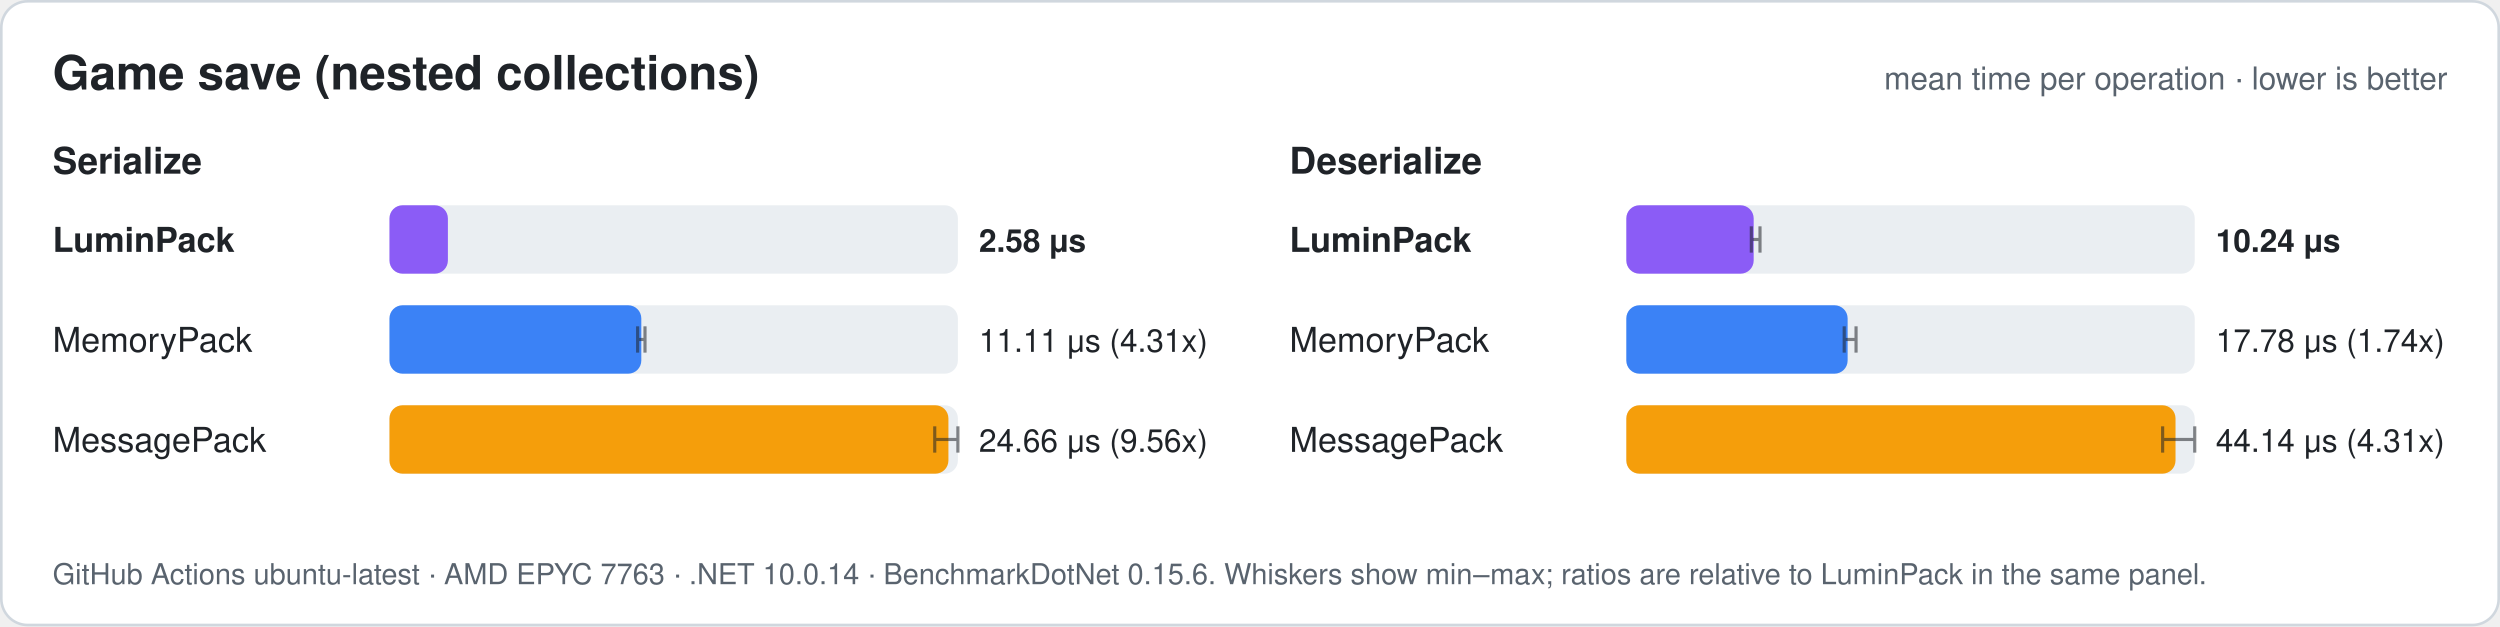
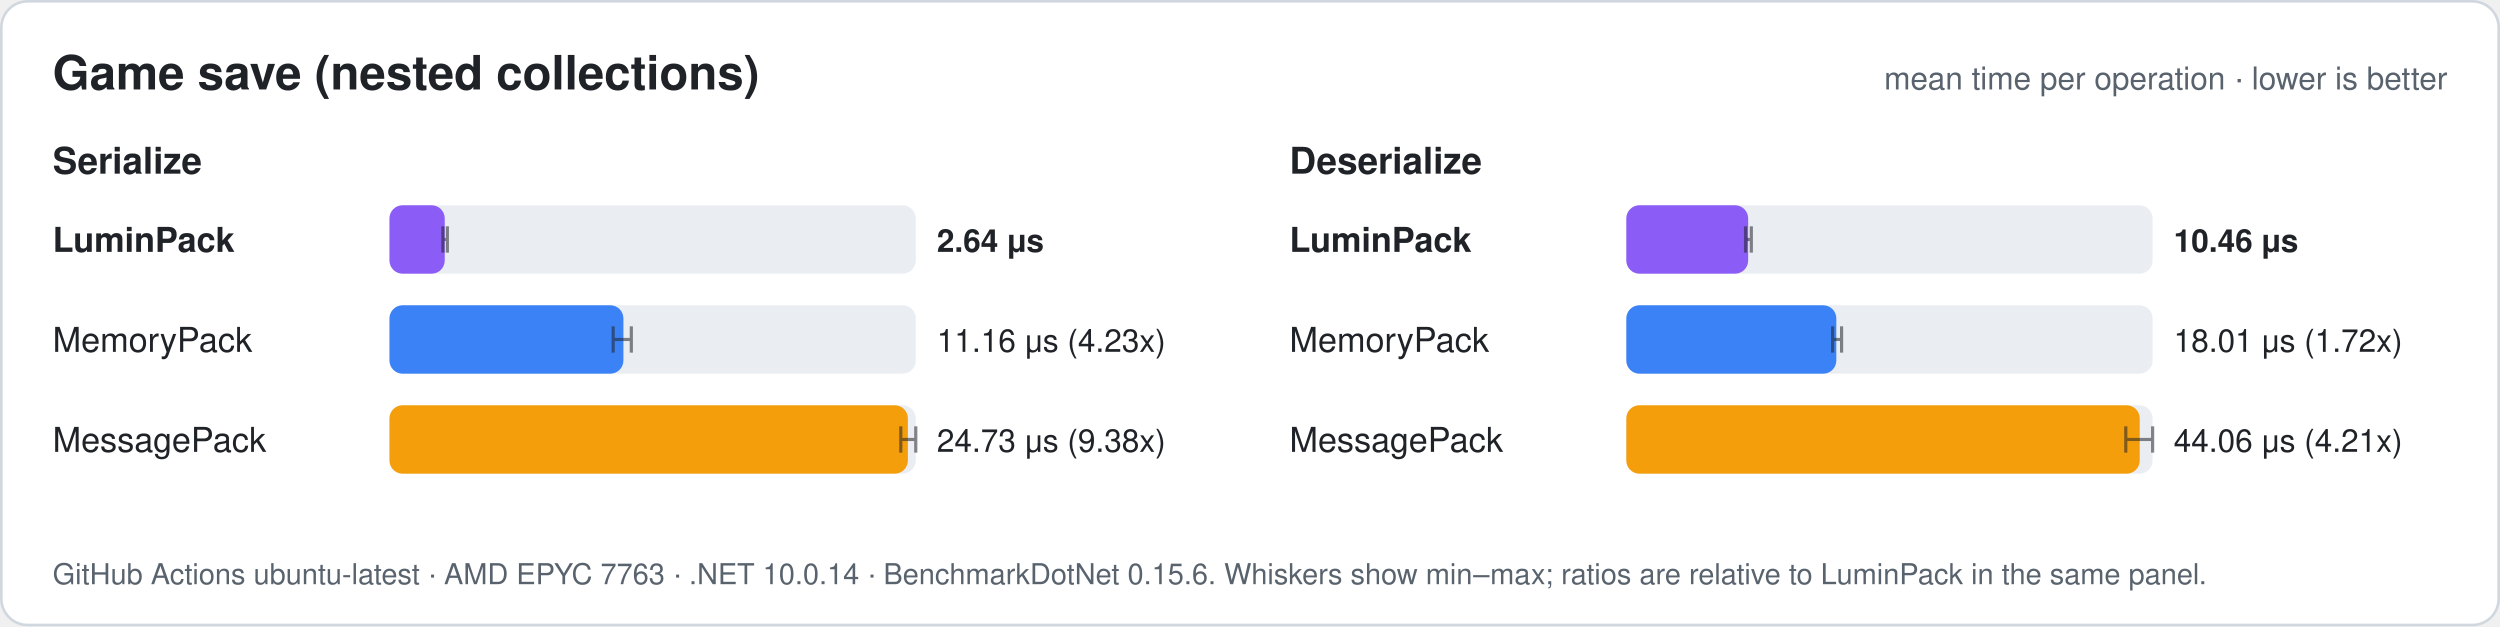
<svg xmlns="http://www.w3.org/2000/svg" width="950" height="238" viewBox="0 0 950 238" font-family="-apple-system,BlinkMacSystemFont,Segoe UI,Helvetica,Arial,sans-serif">
  <rect x="0.5" y="0.5" width="949" height="237" rx="10" fill="#FFFFFF" stroke="#D0D7DE" />
  <text x="20" y="34" font-size="18" font-weight="600" fill="#1F2328">Game save (nested collections)</text>
  <text x="930" y="34" font-size="12" text-anchor="end" fill="#59636E">mean time per operation · lower is better</text>
  <text x="20" y="66" font-size="14" font-weight="600" fill="#1F2328">Serialize</text>
  <text x="20" y="95.7" font-size="13" font-weight="700" fill="#1F2328">LuminPack</text>
-   <rect x="148" y="78" width="216" height="26" rx="5" fill="#EAEEF2" />
-   <rect x="148" y="78" width="22.2" height="26" rx="5" fill="#8B5CF6" />
-   <text x="372" y="95.7" font-size="12" font-weight="700" fill="#1F2328">2.58 μs</text>
+   <rect x="148" y="78" width="200" height="26" rx="5" fill="#EAEEF2" />
+   <rect x="148" y="78" width="21.0" height="26" rx="5" fill="#8B5CF6" />
+   <path d="M168.3 91H170.0M168.3 86V96M170.0 86V96" stroke="#1F2328" stroke-opacity="0.55" stroke-width="1.2" fill="none" />
+   <text x="356" y="95.7" font-size="12" font-weight="700" fill="#1F2328">2.64 μs</text>
  <text x="20" y="133.7" font-size="13" font-weight="400" fill="#1F2328">MemoryPack</text>
-   <rect x="148" y="116" width="216" height="26" rx="5" fill="#EAEEF2" />
-   <rect x="148" y="116" width="95.7" height="26" rx="5" fill="#3B82F6" />
-   <path d="M242.3 129H245.1M242.3 124V134M245.1 124V134" stroke="#1F2328" stroke-opacity="0.55" stroke-width="1.2" fill="none" />
-   <text x="372" y="133.7" font-size="12" font-weight="400" fill="#1F2328">11.11 μs  (4.31x)</text>
+   <rect x="148" y="116" width="200" height="26" rx="5" fill="#EAEEF2" />
+   <rect x="148" y="116" width="88.9" height="26" rx="5" fill="#3B82F6" />
+   <path d="M233.0 129H239.9M233.0 124V134M239.9 124V134" stroke="#1F2328" stroke-opacity="0.55" stroke-width="1.2" fill="none" />
+   <text x="356" y="133.7" font-size="12" font-weight="400" fill="#1F2328">11.16 μs  (4.23x)</text>
  <text x="20" y="171.7" font-size="13" font-weight="400" fill="#1F2328">MessagePack</text>
-   <rect x="148" y="154" width="216" height="26" rx="5" fill="#EAEEF2" />
-   <rect x="148" y="154" width="212.4" height="26" rx="5" fill="#F59E0B" />
-   <path d="M355.2 167H364.0M355.2 162V172M364.0 162V172" stroke="#1F2328" stroke-opacity="0.55" stroke-width="1.2" fill="none" />
-   <text x="372" y="171.7" font-size="12" font-weight="400" fill="#1F2328">24.66 μs  (9.56x)</text>
+   <rect x="148" y="154" width="200" height="26" rx="5" fill="#EAEEF2" />
+   <rect x="148" y="154" width="197.0" height="26" rx="5" fill="#F59E0B" />
+   <path d="M342.3 167H348.0M342.3 162V172M348.0 162V172" stroke="#1F2328" stroke-opacity="0.55" stroke-width="1.2" fill="none" />
+   <text x="356" y="171.7" font-size="12" font-weight="400" fill="#1F2328">24.73 μs  (9.38x)</text>
  <text x="490" y="66" font-size="14" font-weight="600" fill="#1F2328">Deserialize</text>
  <text x="490" y="95.7" font-size="13" font-weight="700" fill="#1F2328">LuminPack</text>
-   <rect x="618" y="78" width="216" height="26" rx="5" fill="#EAEEF2" />
-   <rect x="618" y="78" width="48.4" height="26" rx="5" fill="#8B5CF6" />
-   <path d="M665.5 91H668.8M665.5 86V96M668.8 86V96" stroke="#1F2328" stroke-opacity="0.55" stroke-width="1.2" fill="none" />
-   <text x="842" y="95.7" font-size="12" font-weight="700" fill="#1F2328">10.24 μs</text>
+   <rect x="618" y="78" width="200" height="26" rx="5" fill="#EAEEF2" />
+   <rect x="618" y="78" width="46.3" height="26" rx="5" fill="#8B5CF6" />
+   <path d="M663.3 91H665.5M663.3 86V96M665.5 86V96" stroke="#1F2328" stroke-opacity="0.55" stroke-width="1.2" fill="none" />
+   <text x="826" y="95.7" font-size="12" font-weight="700" fill="#1F2328">10.46 μs</text>
  <text x="490" y="133.7" font-size="13" font-weight="400" fill="#1F2328">MemoryPack</text>
-   <rect x="618" y="116" width="216" height="26" rx="5" fill="#EAEEF2" />
-   <rect x="618" y="116" width="84.1" height="26" rx="5" fill="#3B82F6" />
-   <path d="M700.8 129H705.3M700.8 124V134M705.3 124V134" stroke="#1F2328" stroke-opacity="0.55" stroke-width="1.2" fill="none" />
-   <text x="842" y="133.7" font-size="12" font-weight="400" fill="#1F2328">17.78 μs  (1.74x)</text>
+   <rect x="618" y="116" width="200" height="26" rx="5" fill="#EAEEF2" />
+   <rect x="618" y="116" width="79.8" height="26" rx="5" fill="#3B82F6" />
+   <path d="M696.4 129H699.8M696.4 124V134M699.8 124V134" stroke="#1F2328" stroke-opacity="0.55" stroke-width="1.2" fill="none" />
+   <text x="826" y="133.7" font-size="12" font-weight="400" fill="#1F2328">18.01 μs  (1.72x)</text>
  <text x="490" y="171.7" font-size="13" font-weight="400" fill="#1F2328">MessagePack</text>
-   <rect x="618" y="154" width="216" height="26" rx="5" fill="#EAEEF2" />
-   <rect x="618" y="154" width="208.7" height="26" rx="5" fill="#F59E0B" />
-   <path d="M821.8 167H834.0M821.8 162V172M834.0 162V172" stroke="#1F2328" stroke-opacity="0.55" stroke-width="1.2" fill="none" />
-   <text x="842" y="171.7" font-size="12" font-weight="400" fill="#1F2328">44.14 μs  (4.31x)</text>
+   <rect x="618" y="154" width="200" height="26" rx="5" fill="#EAEEF2" />
+   <rect x="618" y="154" width="195.1" height="26" rx="5" fill="#F59E0B" />
+   <path d="M807.8 167H818.0M807.8 162V172M818.0 162V172" stroke="#1F2328" stroke-opacity="0.55" stroke-width="1.2" fill="none" />
+   <text x="826" y="171.7" font-size="12" font-weight="400" fill="#1F2328">44.06 μs  (4.21x)</text>
  <text x="20" y="222" font-size="11" fill="#59636E">GitHub Actions ubuntu-latest · AMD EPYC 7763 · .NET 10.0.14 · BenchmarkDotNet 0.15.6. Whiskers show min–max; ratios are relative to LuminPack in the same panel.</text>
</svg>
